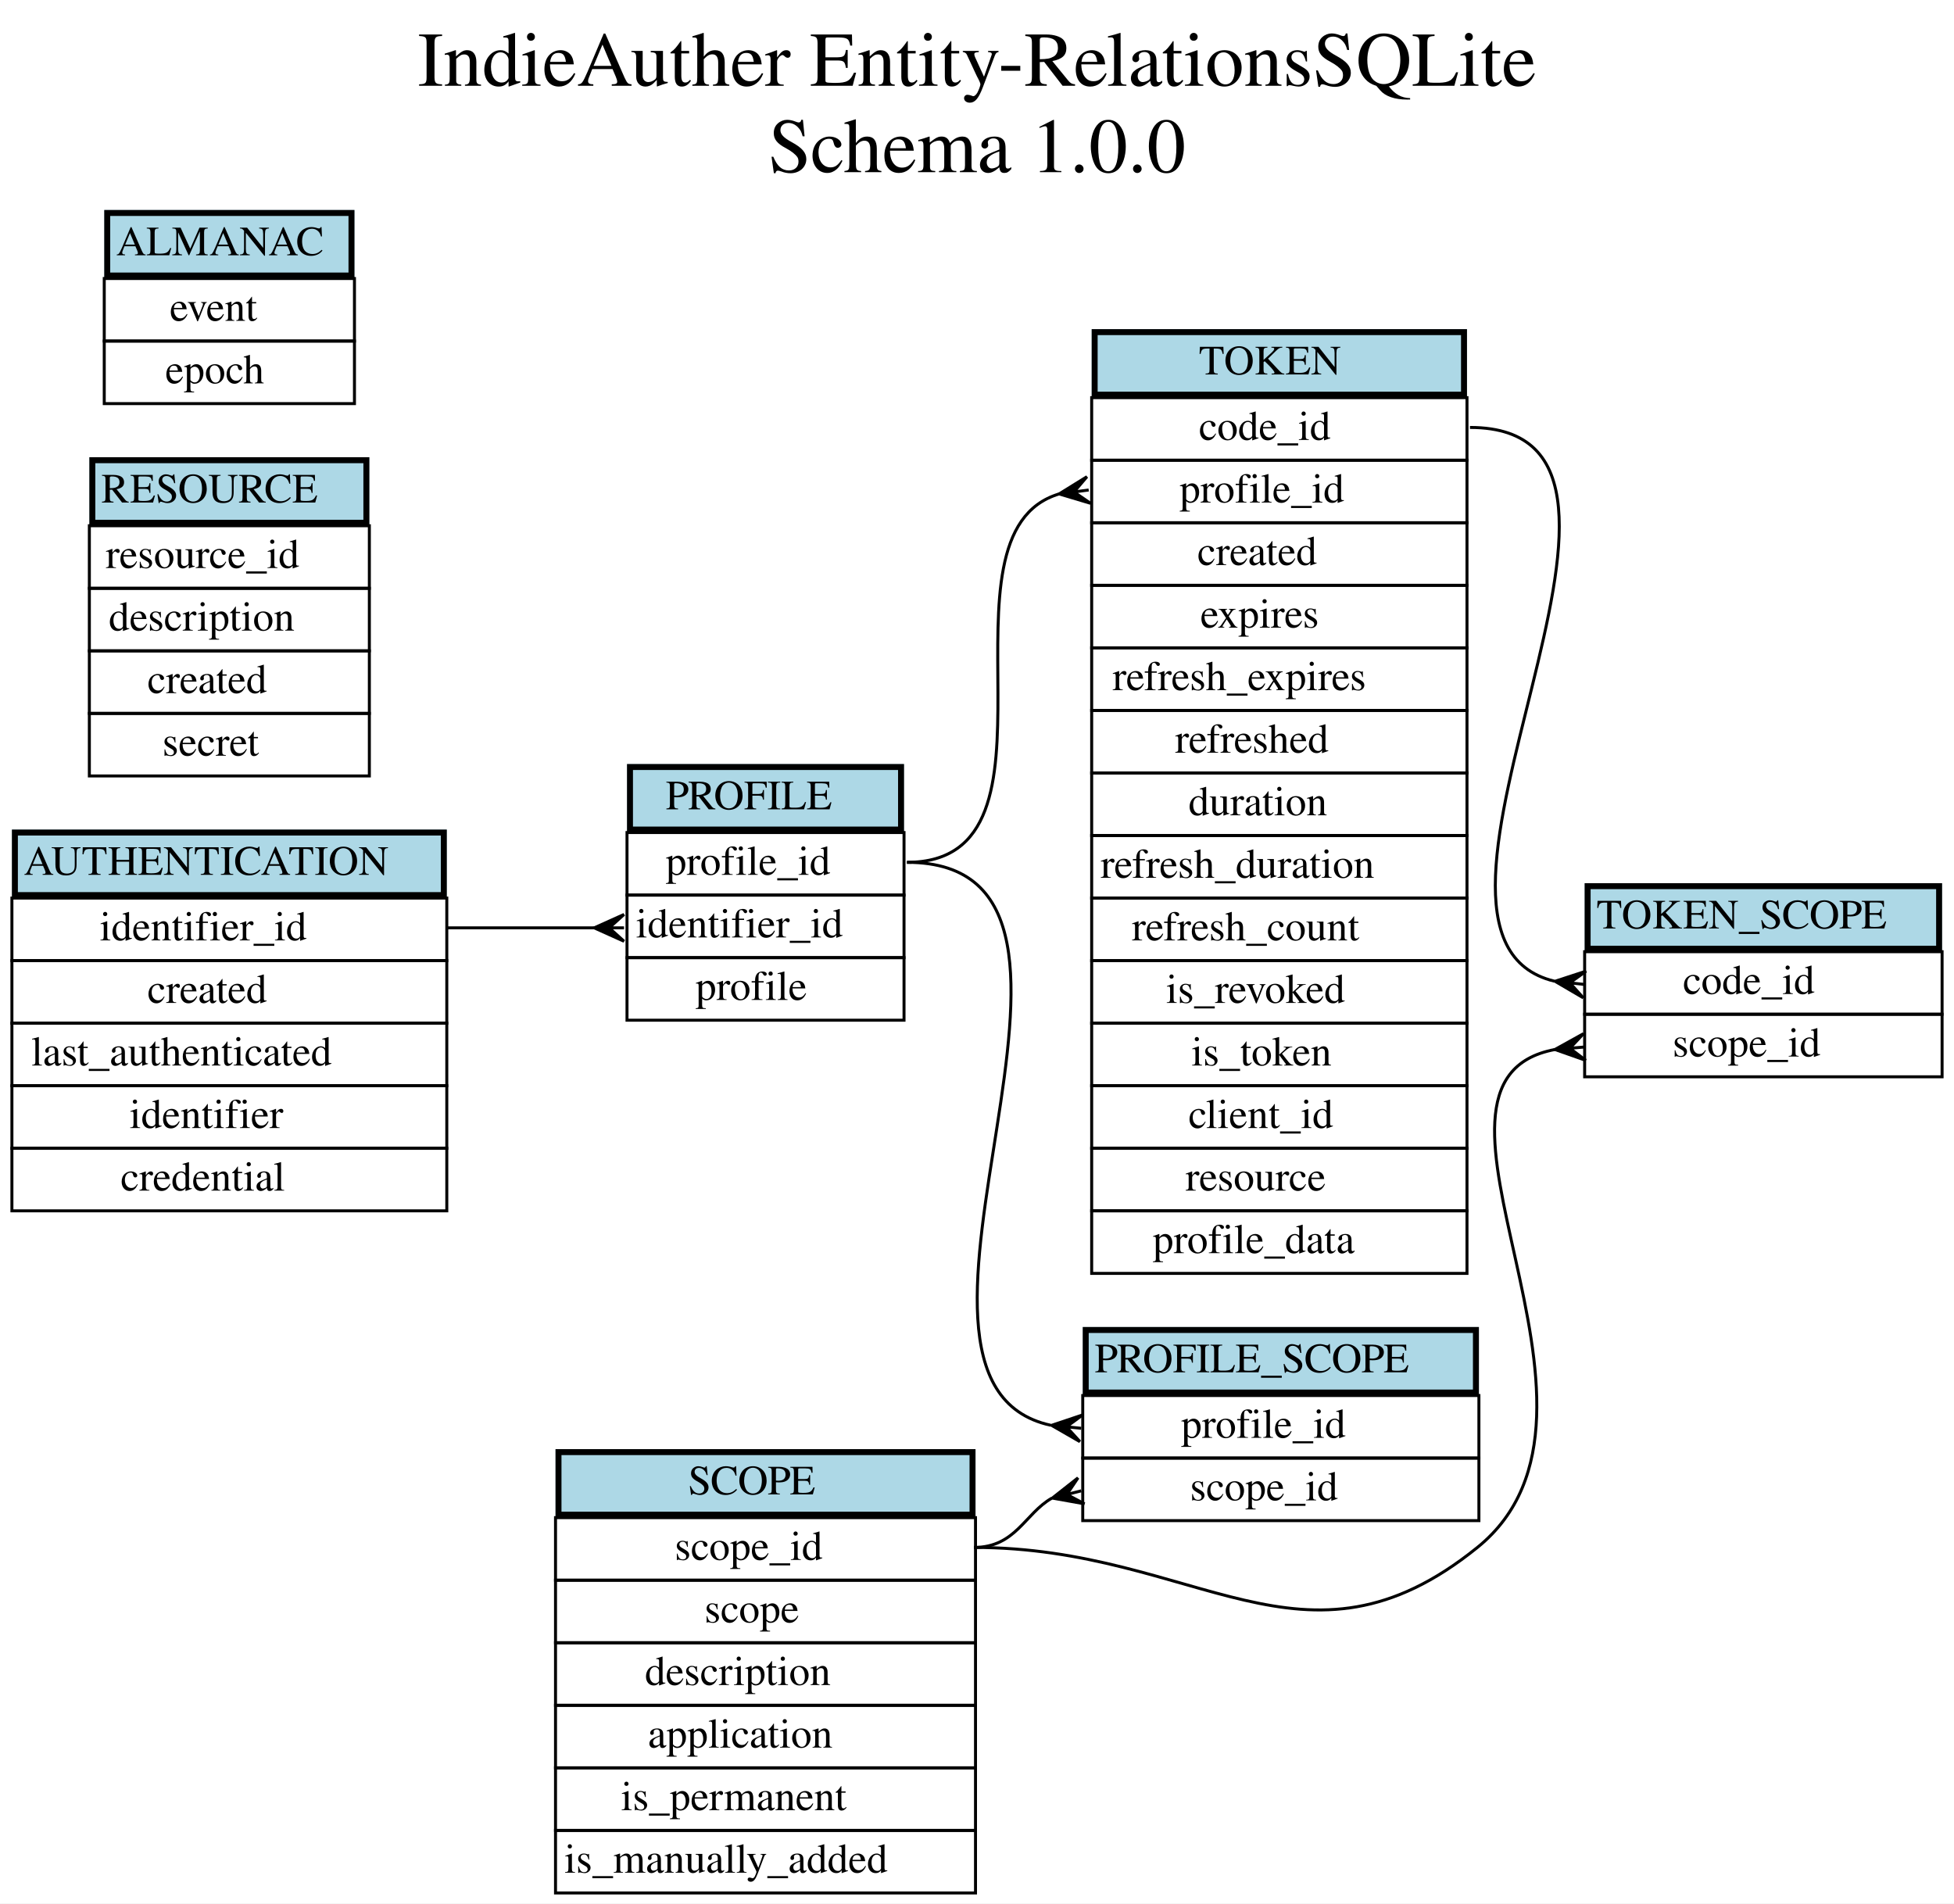
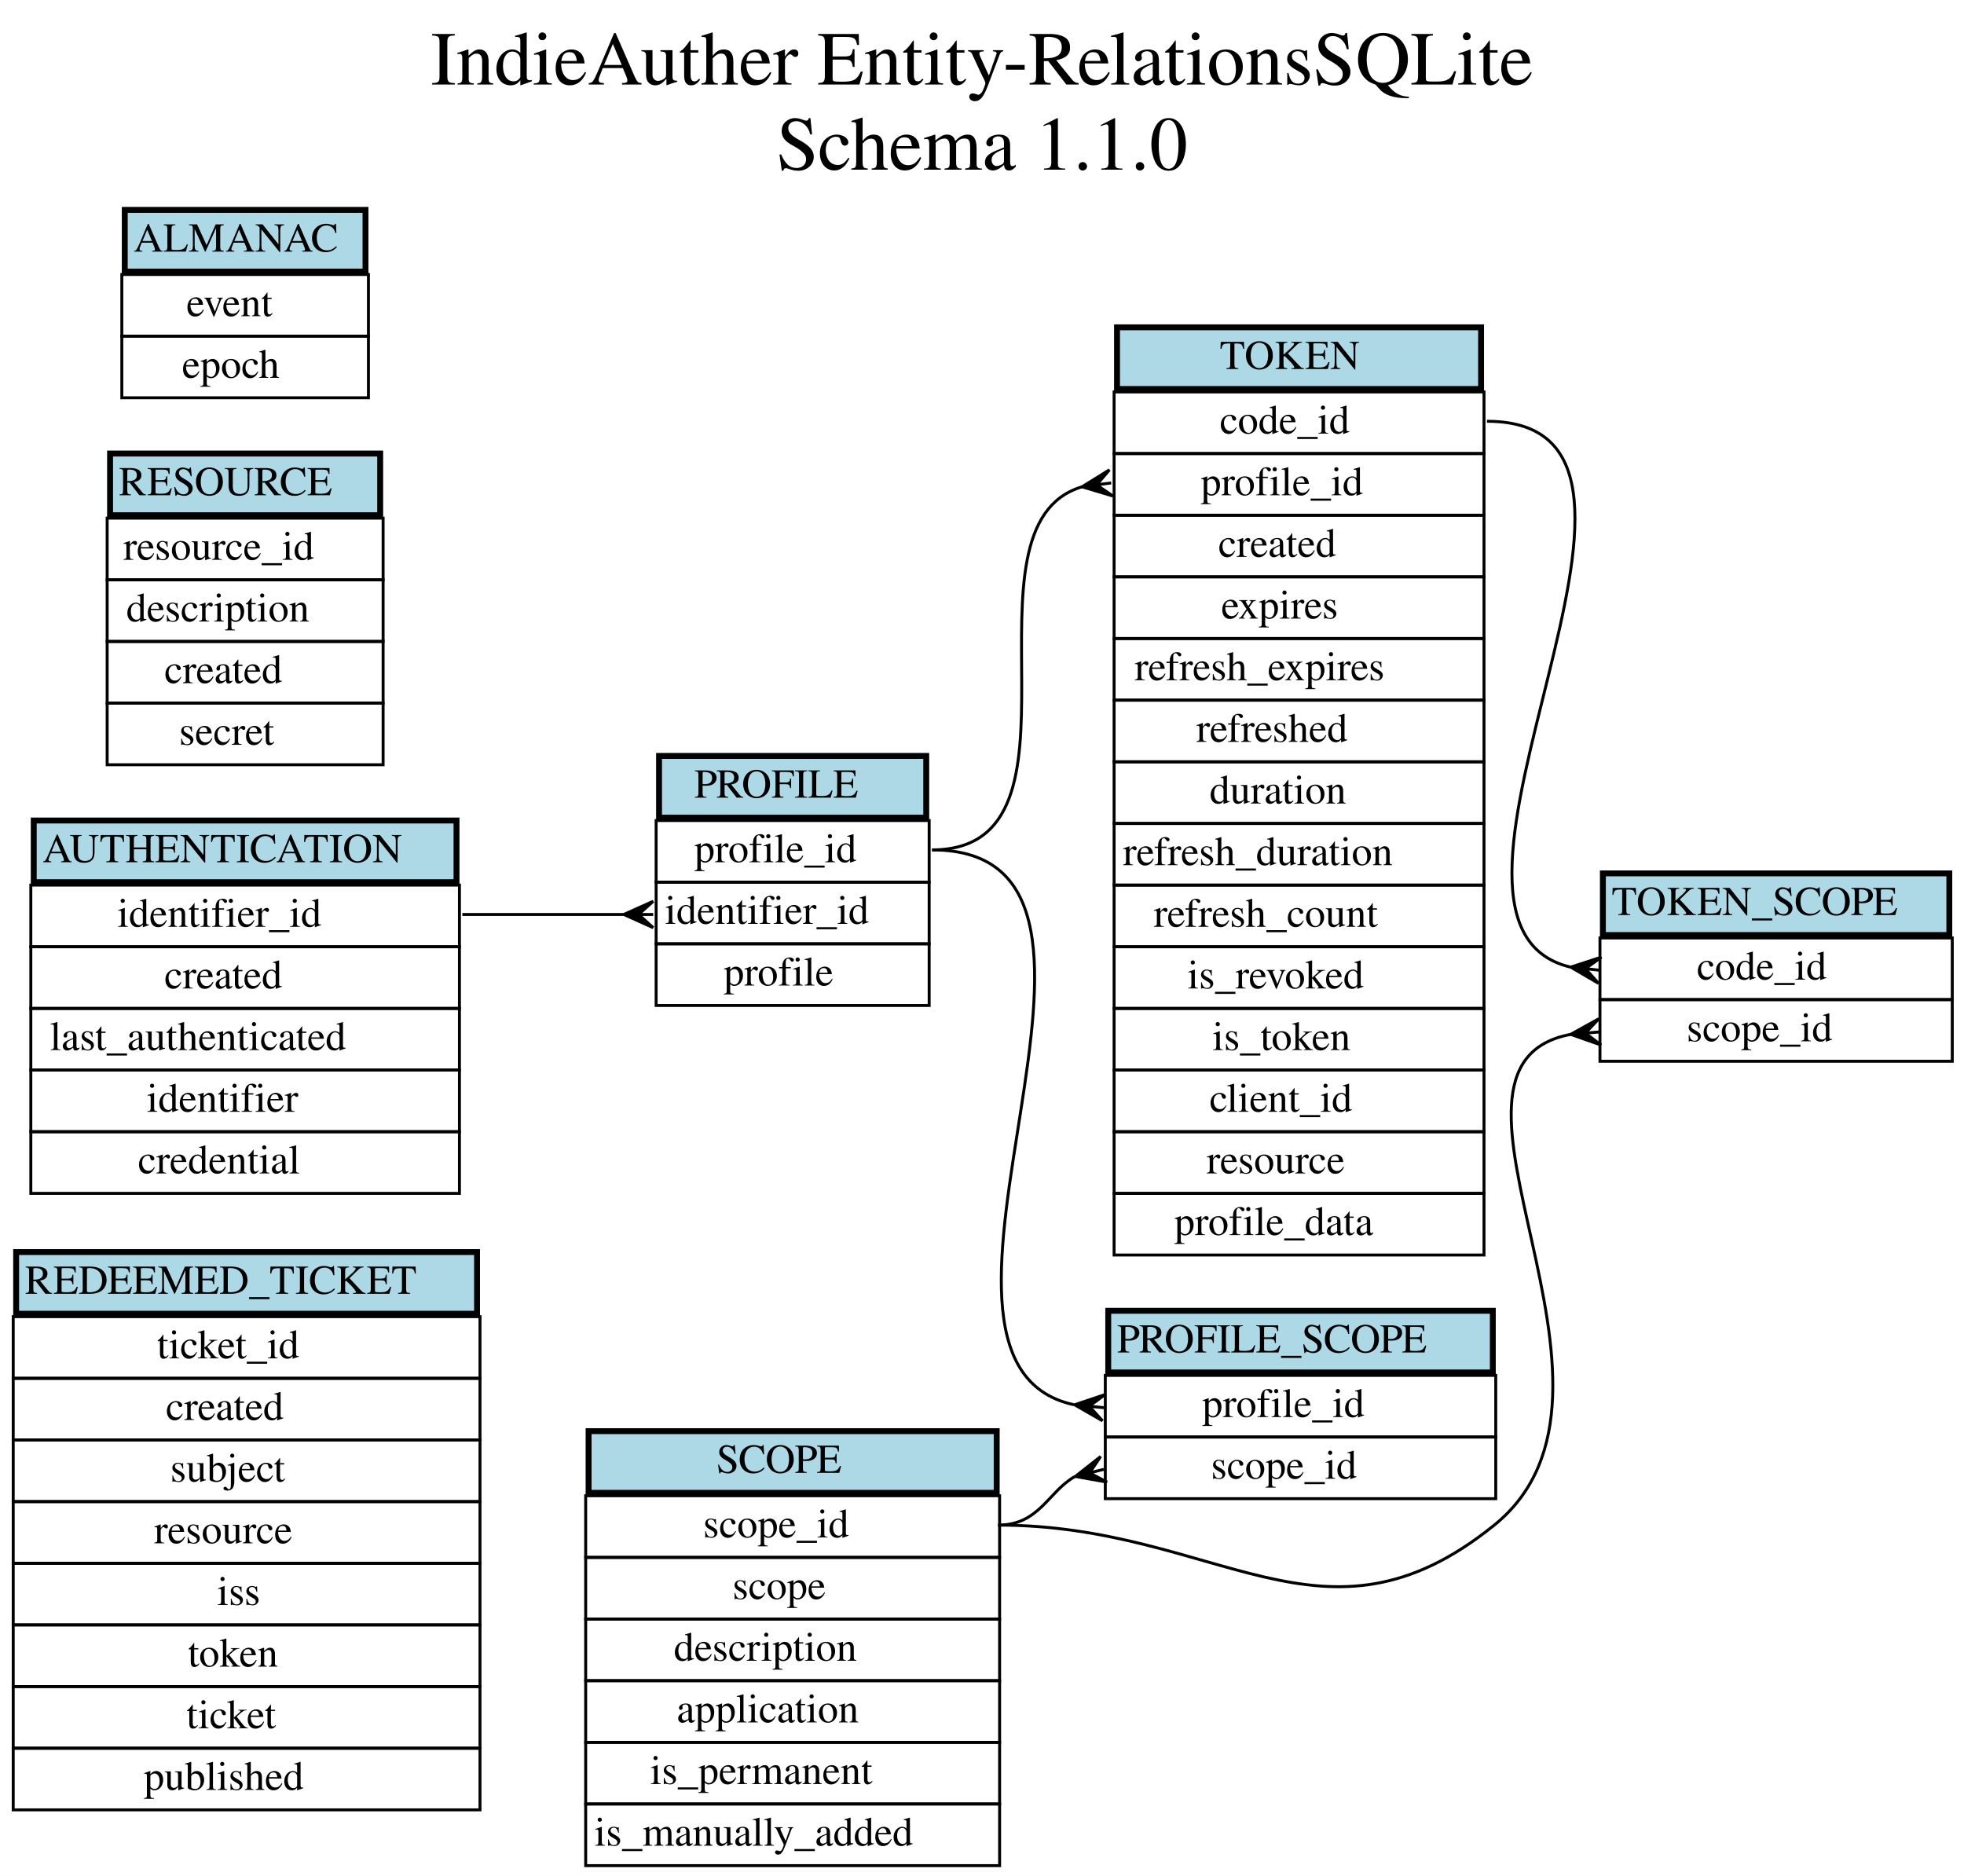
- <svg xmlns="http://www.w3.org/2000/svg" width="656pt" height="639pt" viewBox="0.00 0.00 656.00 639.00">
+ <svg xmlns="http://www.w3.org/2000/svg" width="669pt" height="639pt" viewBox="0.00 0.00 669.00 639.00">
  <g id="graph0" class="graph" transform="scale(1 1) rotate(0) translate(4 635)">
-     <polygon fill="white" stroke="transparent" points="-4,4 -4,-635 652,-635 652,4 -4,4" />
-     <text text-anchor="middle" x="324" y="-606.2" font-family="Times,serif" font-size="26.00">IndieAuther Entity-RelationsSQLite</text>
-     <text text-anchor="middle" x="324" y="-577.2" font-family="Times,serif" font-size="26.00">Schema 1.0.0</text>
+     <polygon fill="white" stroke="transparent" points="-4,4 -4,-635 665,-635 665,4 -4,4" />
+     <text text-anchor="middle" x="330.5" y="-606.2" font-family="Times,serif" font-size="26.00">IndieAuther Entity-RelationsSQLite</text>
+     <text text-anchor="middle" x="330.5" y="-577.2" font-family="Times,serif" font-size="26.00">Schema 1.1.0</text>
    <g id="node1" class="node">
-       <polygon fill="lightblue" stroke="transparent" points="362.5,-501.5 362.5,-524.5 488.5,-524.5 488.5,-501.5 362.5,-501.5" />
-       <polygon fill="none" stroke="black" stroke-width="2" points="363.5,-502.5 363.5,-523.5 487.5,-523.5 487.5,-502.5 363.5,-502.5" />
-       <text text-anchor="start" x="398.5" y="-509.3" font-family="Times,serif" font-size="14.00">TOKEN</text>
-       <polygon fill="none" stroke="black" points="362.5,-480.5 362.5,-501.5 488.5,-501.5 488.5,-480.5 362.5,-480.5" />
-       <text text-anchor="start" x="398.5" y="-487.3" font-family="Times,serif" font-size="14.00">code_id</text>
-       <polygon fill="none" stroke="black" points="362.5,-459.5 362.5,-480.5 488.5,-480.5 488.5,-459.5 362.5,-459.5" />
-       <text text-anchor="start" x="392" y="-466.3" font-family="Times,serif" font-size="14.00">profile_id</text>
-       <polygon fill="none" stroke="black" points="362.5,-438.5 362.5,-459.5 488.5,-459.5 488.5,-438.5 362.5,-438.5" />
-       <text text-anchor="start" x="398" y="-445.3" font-family="Times,serif" font-size="14.00">created</text>
-       <polygon fill="none" stroke="black" points="362.5,-417.5 362.5,-438.5 488.5,-438.5 488.5,-417.5 362.5,-417.5" />
-       <text text-anchor="start" x="399" y="-424.3" font-family="Times,serif" font-size="14.00">expires</text>
-       <polygon fill="none" stroke="black" points="362.5,-396.5 362.5,-417.5 488.5,-417.5 488.5,-396.5 362.5,-396.5" />
-       <text text-anchor="start" x="369.5" y="-403.3" font-family="Times,serif" font-size="14.00">refresh_expires</text>
-       <polygon fill="none" stroke="black" points="362.5,-375.5 362.5,-396.5 488.5,-396.5 488.5,-375.5 362.5,-375.5" />
-       <text text-anchor="start" x="390.5" y="-382.3" font-family="Times,serif" font-size="14.00">refreshed</text>
-       <polygon fill="none" stroke="black" points="362.5,-354.5 362.5,-375.5 488.5,-375.5 488.5,-354.5 362.5,-354.5" />
-       <text text-anchor="start" x="395" y="-361.3" font-family="Times,serif" font-size="14.00">duration</text>
-       <polygon fill="none" stroke="black" points="362.5,-333.5 362.5,-354.5 488.5,-354.5 488.5,-333.5 362.5,-333.5" />
-       <text text-anchor="start" x="365.5" y="-340.3" font-family="Times,serif" font-size="14.00">refresh_duration</text>
-       <polygon fill="none" stroke="black" points="362.5,-312.5 362.5,-333.5 488.5,-333.5 488.5,-312.5 362.5,-312.5" />
-       <text text-anchor="start" x="376" y="-319.3" font-family="Times,serif" font-size="14.00">refresh_count</text>
-       <polygon fill="none" stroke="black" points="362.5,-291.5 362.5,-312.5 488.5,-312.5 488.5,-291.5 362.5,-291.5" />
-       <text text-anchor="start" x="387.5" y="-298.3" font-family="Times,serif" font-size="14.00">is_revoked</text>
-       <polygon fill="none" stroke="black" points="362.5,-270.5 362.5,-291.5 488.5,-291.5 488.5,-270.5 362.5,-270.5" />
-       <text text-anchor="start" x="396" y="-277.3" font-family="Times,serif" font-size="14.00">is_token</text>
-       <polygon fill="none" stroke="black" points="362.5,-249.5 362.5,-270.5 488.5,-270.5 488.5,-249.5 362.5,-249.5" />
-       <text text-anchor="start" x="395" y="-256.3" font-family="Times,serif" font-size="14.00">client_id</text>
-       <polygon fill="none" stroke="black" points="362.5,-228.5 362.5,-249.5 488.5,-249.5 488.5,-228.5 362.5,-228.5" />
-       <text text-anchor="start" x="394" y="-235.3" font-family="Times,serif" font-size="14.00">resource</text>
-       <polygon fill="none" stroke="black" points="362.5,-207.5 362.5,-228.5 488.5,-228.5 488.5,-207.5 362.5,-207.5" />
-       <text text-anchor="start" x="383" y="-214.3" font-family="Times,serif" font-size="14.00">profile_data</text>
+       <polygon fill="lightblue" stroke="transparent" points="0.5,-186.5 0.5,-209.5 159.5,-209.5 159.5,-186.5 0.5,-186.5" />
+       <polygon fill="none" stroke="black" stroke-width="2" points="1.5,-187.5 1.5,-208.5 158.5,-208.5 158.5,-187.5 1.5,-187.5" />
+       <text text-anchor="start" x="4.5" y="-194.3" font-family="Times,serif" font-size="14.00">REDEEMED_TICKET</text>
+       <polygon fill="none" stroke="black" points="0.5,-165.5 0.5,-186.5 159.5,-186.5 159.5,-165.5 0.5,-165.5" />
+       <text text-anchor="start" x="49.5" y="-172.3" font-family="Times,serif" font-size="14.00">ticket_id</text>
+       <polygon fill="none" stroke="black" points="0.5,-144.5 0.5,-165.5 159.5,-165.5 159.5,-144.5 0.5,-144.5" />
+       <text text-anchor="start" x="52.5" y="-151.3" font-family="Times,serif" font-size="14.00">created</text>
+       <polygon fill="none" stroke="black" points="0.5,-123.5 0.5,-144.5 159.5,-144.5 159.5,-123.5 0.5,-123.5" />
+       <text text-anchor="start" x="54" y="-130.3" font-family="Times,serif" font-size="14.00">subject</text>
+       <polygon fill="none" stroke="black" points="0.5,-102.5 0.5,-123.5 159.5,-123.5 159.5,-102.5 0.5,-102.5" />
+       <text text-anchor="start" x="48.5" y="-109.3" font-family="Times,serif" font-size="14.00">resource</text>
+       <polygon fill="none" stroke="black" points="0.5,-81.5 0.5,-102.5 159.5,-102.5 159.5,-81.5 0.5,-81.5" />
+       <text text-anchor="start" x="70" y="-88.3" font-family="Times,serif" font-size="14.00">iss</text>
+       <polygon fill="none" stroke="black" points="0.5,-60.5 0.5,-81.5 159.5,-81.5 159.5,-60.5 0.5,-60.5" />
+       <text text-anchor="start" x="60" y="-67.3" font-family="Times,serif" font-size="14.00">token</text>
+       <polygon fill="none" stroke="black" points="0.5,-39.5 0.5,-60.5 159.5,-60.5 159.5,-39.5 0.5,-39.5" />
+       <text text-anchor="start" x="59.5" y="-46.3" font-family="Times,serif" font-size="14.00">ticket</text>
+       <polygon fill="none" stroke="black" points="0.5,-18.5 0.5,-39.5 159.5,-39.5 159.5,-18.5 0.5,-18.5" />
+       <text text-anchor="start" x="45" y="-25.3" font-family="Times,serif" font-size="14.00">published</text>
+     </g>
+     <g id="node2" class="node">
+       <polygon fill="lightblue" stroke="transparent" points="375.5,-501.5 375.5,-524.5 501.5,-524.5 501.5,-501.5 375.5,-501.5" />
+       <polygon fill="none" stroke="black" stroke-width="2" points="376.5,-502.5 376.5,-523.5 500.5,-523.5 500.5,-502.5 376.5,-502.5" />
+       <text text-anchor="start" x="411.5" y="-509.3" font-family="Times,serif" font-size="14.00">TOKEN</text>
+       <polygon fill="none" stroke="black" points="375.5,-480.5 375.5,-501.5 501.5,-501.5 501.5,-480.5 375.5,-480.5" />
+       <text text-anchor="start" x="411.5" y="-487.3" font-family="Times,serif" font-size="14.00">code_id</text>
+       <polygon fill="none" stroke="black" points="375.5,-459.5 375.5,-480.5 501.5,-480.5 501.5,-459.5 375.5,-459.5" />
+       <text text-anchor="start" x="405" y="-466.3" font-family="Times,serif" font-size="14.00">profile_id</text>
+       <polygon fill="none" stroke="black" points="375.5,-438.5 375.5,-459.5 501.5,-459.5 501.5,-438.5 375.5,-438.5" />
+       <text text-anchor="start" x="411" y="-445.3" font-family="Times,serif" font-size="14.00">created</text>
+       <polygon fill="none" stroke="black" points="375.5,-417.5 375.5,-438.5 501.5,-438.5 501.5,-417.5 375.5,-417.5" />
+       <text text-anchor="start" x="412" y="-424.3" font-family="Times,serif" font-size="14.00">expires</text>
+       <polygon fill="none" stroke="black" points="375.5,-396.5 375.5,-417.5 501.5,-417.5 501.5,-396.5 375.5,-396.5" />
+       <text text-anchor="start" x="382.5" y="-403.3" font-family="Times,serif" font-size="14.00">refresh_expires</text>
+       <polygon fill="none" stroke="black" points="375.5,-375.5 375.5,-396.5 501.5,-396.5 501.5,-375.5 375.5,-375.5" />
+       <text text-anchor="start" x="403.5" y="-382.3" font-family="Times,serif" font-size="14.00">refreshed</text>
+       <polygon fill="none" stroke="black" points="375.5,-354.5 375.5,-375.5 501.5,-375.5 501.5,-354.5 375.5,-354.5" />
+       <text text-anchor="start" x="408" y="-361.3" font-family="Times,serif" font-size="14.00">duration</text>
+       <polygon fill="none" stroke="black" points="375.5,-333.5 375.5,-354.5 501.5,-354.5 501.5,-333.5 375.5,-333.5" />
+       <text text-anchor="start" x="378.5" y="-340.3" font-family="Times,serif" font-size="14.00">refresh_duration</text>
+       <polygon fill="none" stroke="black" points="375.5,-312.5 375.5,-333.5 501.5,-333.5 501.5,-312.5 375.5,-312.5" />
+       <text text-anchor="start" x="389" y="-319.3" font-family="Times,serif" font-size="14.00">refresh_count</text>
+       <polygon fill="none" stroke="black" points="375.5,-291.5 375.5,-312.5 501.5,-312.5 501.5,-291.5 375.5,-291.5" />
+       <text text-anchor="start" x="400.5" y="-298.3" font-family="Times,serif" font-size="14.00">is_revoked</text>
+       <polygon fill="none" stroke="black" points="375.5,-270.5 375.5,-291.5 501.5,-291.5 501.5,-270.5 375.5,-270.5" />
+       <text text-anchor="start" x="409" y="-277.3" font-family="Times,serif" font-size="14.00">is_token</text>
+       <polygon fill="none" stroke="black" points="375.5,-249.5 375.5,-270.5 501.5,-270.5 501.5,-249.5 375.5,-249.5" />
+       <text text-anchor="start" x="408" y="-256.3" font-family="Times,serif" font-size="14.00">client_id</text>
+       <polygon fill="none" stroke="black" points="375.5,-228.5 375.5,-249.5 501.5,-249.5 501.5,-228.5 375.5,-228.5" />
+       <text text-anchor="start" x="407" y="-235.3" font-family="Times,serif" font-size="14.00">resource</text>
+       <polygon fill="none" stroke="black" points="375.5,-207.5 375.5,-228.5 501.5,-228.5 501.5,-207.5 375.5,-207.5" />
+       <text text-anchor="start" x="396" y="-214.3" font-family="Times,serif" font-size="14.00">profile_data</text>
+     </g>
+     <g id="node5" class="node">
+       <polygon fill="lightblue" stroke="transparent" points="541,-315.5 541,-338.5 661,-338.5 661,-315.5 541,-315.5" />
+       <polygon fill="none" stroke="black" stroke-width="2" points="542,-316.5 542,-337.5 660,-337.5 660,-316.5 542,-316.5" />
+       <text text-anchor="start" x="545" y="-323.3" font-family="Times,serif" font-size="14.00">TOKEN_SCOPE</text>
+       <polygon fill="none" stroke="black" points="541,-294.5 541,-315.5 661,-315.5 661,-294.5 541,-294.5" />
+       <text text-anchor="start" x="574" y="-301.3" font-family="Times,serif" font-size="14.00">code_id</text>
+       <polygon fill="none" stroke="black" points="541,-273.5 541,-294.5 661,-294.5 661,-273.5 541,-273.5" />
+       <text text-anchor="start" x="570.5" y="-280.3" font-family="Times,serif" font-size="14.00">scope_id</text>
+     </g>
+     <g id="edge2" class="edge">
+       <path fill="none" stroke="black" d="M502.5,-491.5C583.54,-491.5 467.5,-320.92 530.83,-305.6" />
+       <polygon fill="black" stroke="black" points="531.06,-305.57 541.48,-308.97 536.03,-305.04 541,-304.5 541,-304.5 541,-304.5 536.03,-305.04 540.52,-300.03 531.06,-305.57 531.06,-305.57" />
+     </g>
+     <g id="node3" class="node">
+       <polygon fill="lightblue" stroke="transparent" points="219.5,-355.5 219.5,-378.5 312.5,-378.5 312.5,-355.5 219.5,-355.5" />
+       <polygon fill="none" stroke="black" stroke-width="2" points="220.5,-356.5 220.5,-377.5 311.5,-377.5 311.5,-356.5 220.5,-356.5" />
+       <text text-anchor="start" x="232.5" y="-363.3" font-family="Times,serif" font-size="14.00">PROFILE</text>
+       <polygon fill="none" stroke="black" points="219.5,-334.5 219.5,-355.5 312.5,-355.5 312.5,-334.5 219.5,-334.5" />
+       <text text-anchor="start" x="232.5" y="-341.3" font-family="Times,serif" font-size="14.00">profile_id</text>
+       <polygon fill="none" stroke="black" points="219.5,-313.5 219.5,-334.5 312.5,-334.5 312.5,-313.5 219.5,-313.5" />
+       <text text-anchor="start" x="222.5" y="-320.3" font-family="Times,serif" font-size="14.00">identifier_id</text>
+       <polygon fill="none" stroke="black" points="219.5,-292.5 219.5,-313.5 312.5,-313.5 312.5,-292.5 219.5,-292.5" />
+       <text text-anchor="start" x="242.5" y="-299.3" font-family="Times,serif" font-size="14.00">profile</text>
+     </g>
+     <g id="edge1" class="edge">
+       <path fill="none" stroke="black" d="M313.5,-345.5C371.57,-345.5 319.81,-455.82 364.58,-469.18" />
+       <polygon fill="black" stroke="black" points="364.59,-469.18 373.91,-474.96 369.54,-469.84 374.5,-470.5 374.5,-470.5 374.5,-470.5 369.54,-469.84 375.09,-466.04 364.59,-469.18 364.59,-469.18" />
+     </g>
+     <g id="node7" class="node">
+       <polygon fill="lightblue" stroke="transparent" points="372.5,-166.5 372.5,-189.5 505.5,-189.5 505.5,-166.5 372.5,-166.5" />
+       <polygon fill="none" stroke="black" stroke-width="2" points="373.5,-167.5 373.5,-188.5 504.5,-188.5 504.5,-167.5 373.5,-167.5" />
+       <text text-anchor="start" x="376.5" y="-174.3" font-family="Times,serif" font-size="14.00">PROFILE_SCOPE</text>
+       <polygon fill="none" stroke="black" points="372.5,-145.5 372.5,-166.5 505.5,-166.5 505.5,-145.5 372.5,-145.5" />
+       <text text-anchor="start" x="405.5" y="-152.3" font-family="Times,serif" font-size="14.00">profile_id</text>
+       <polygon fill="none" stroke="black" points="372.5,-124.5 372.5,-145.5 505.5,-145.5 505.5,-124.5 372.5,-124.5" />
+       <text text-anchor="start" x="408.5" y="-131.3" font-family="Times,serif" font-size="14.00">scope_id</text>
+     </g>
+     <g id="edge5" class="edge">
+       <path fill="none" stroke="black" d="M313.5,-345.5C398.06,-345.5 293.42,-171.48 361.72,-156.52" />
+       <polygon fill="black" stroke="black" points="362.05,-156.49 372.45,-159.98 367.02,-155.99 372,-155.5 372,-155.5 372,-155.5 367.02,-155.99 371.55,-151.02 362.05,-156.49 362.05,-156.49" />
    </g>
    <g id="node4" class="node">
-       <polygon fill="lightblue" stroke="transparent" points="528,-315.5 528,-338.5 648,-338.5 648,-315.5 528,-315.5" />
-       <polygon fill="none" stroke="black" stroke-width="2" points="529,-316.5 529,-337.5 647,-337.5 647,-316.5 529,-316.5" />
-       <text text-anchor="start" x="532" y="-323.3" font-family="Times,serif" font-size="14.00">TOKEN_SCOPE</text>
-       <polygon fill="none" stroke="black" points="528,-294.5 528,-315.5 648,-315.5 648,-294.5 528,-294.5" />
-       <text text-anchor="start" x="561" y="-301.3" font-family="Times,serif" font-size="14.00">code_id</text>
-       <polygon fill="none" stroke="black" points="528,-273.5 528,-294.5 648,-294.5 648,-273.5 528,-273.5" />
-       <text text-anchor="start" x="557.5" y="-280.3" font-family="Times,serif" font-size="14.00">scope_id</text>
+       <polygon fill="lightblue" stroke="transparent" points="195.5,-125.5 195.5,-148.5 336.5,-148.5 336.5,-125.5 195.5,-125.5" />
+       <polygon fill="none" stroke="black" stroke-width="2" points="196.5,-126.5 196.5,-147.5 335.5,-147.5 335.5,-126.5 196.5,-126.5" />
+       <text text-anchor="start" x="240" y="-133.3" font-family="Times,serif" font-size="14.00">SCOPE</text>
+       <polygon fill="none" stroke="black" points="195.5,-104.5 195.5,-125.5 336.5,-125.5 336.5,-104.5 195.5,-104.5" />
+       <text text-anchor="start" x="235.5" y="-111.3" font-family="Times,serif" font-size="14.00">scope_id</text>
+       <polygon fill="none" stroke="black" points="195.5,-83.5 195.5,-104.5 336.5,-104.5 336.5,-83.5 195.5,-83.5" />
+       <text text-anchor="start" x="245.5" y="-90.3" font-family="Times,serif" font-size="14.00">scope</text>
+       <polygon fill="none" stroke="black" points="195.5,-62.5 195.5,-83.5 336.5,-83.5 336.5,-62.5 195.5,-62.5" />
+       <text text-anchor="start" x="225.5" y="-69.3" font-family="Times,serif" font-size="14.00">description</text>
+       <polygon fill="none" stroke="black" points="195.5,-41.5 195.5,-62.5 336.5,-62.5 336.5,-41.5 195.5,-41.5" />
+       <text text-anchor="start" x="226.5" y="-48.3" font-family="Times,serif" font-size="14.00">application</text>
+       <polygon fill="none" stroke="black" points="195.5,-20.5 195.5,-41.5 336.5,-41.5 336.5,-20.5 195.5,-20.5" />
+       <text text-anchor="start" x="217.5" y="-27.3" font-family="Times,serif" font-size="14.00">is_permanent</text>
+       <polygon fill="none" stroke="black" points="195.5,0.5 195.5,-20.5 336.5,-20.5 336.5,0.5 195.5,0.5" />
+       <text text-anchor="start" x="198.5" y="-6.3" font-family="Times,serif" font-size="14.00">is_manually_added</text>
    </g>
-     <g id="edge2" class="edge">
-       <path fill="none" stroke="black" d="M489.5,-491.5C570.54,-491.5 454.5,-320.92 517.83,-305.6" />
-       <polygon fill="black" stroke="black" points="518.06,-305.57 528.48,-308.97 523.03,-305.04 528,-304.5 528,-304.5 528,-304.5 523.03,-305.04 527.52,-300.03 518.06,-305.57 518.06,-305.57" />
+     <g id="edge3" class="edge">
+       <path fill="none" stroke="black" d="M336,-115.5C411.11,-115.5 446.59,-68.28 505,-115.5 561.48,-161.16 474,-271.95 531.03,-282.66" />
+       <polygon fill="black" stroke="black" points="531.03,-282.66 540.62,-287.98 536.02,-283.08 541,-283.5 541,-283.5 541,-283.5 536.02,-283.08 541.38,-279.02 531.03,-282.66 531.03,-282.66" />
    </g>
-     <g id="node2" class="node">
-       <polygon fill="lightblue" stroke="transparent" points="206.5,-355.5 206.5,-378.5 299.5,-378.5 299.5,-355.5 206.5,-355.5" />
-       <polygon fill="none" stroke="black" stroke-width="2" points="207.5,-356.5 207.5,-377.5 298.5,-377.5 298.5,-356.5 207.5,-356.5" />
-       <text text-anchor="start" x="219.5" y="-363.3" font-family="Times,serif" font-size="14.00">PROFILE</text>
-       <polygon fill="none" stroke="black" points="206.5,-334.5 206.5,-355.5 299.5,-355.5 299.5,-334.5 206.5,-334.5" />
-       <text text-anchor="start" x="219.5" y="-341.3" font-family="Times,serif" font-size="14.00">profile_id</text>
-       <polygon fill="none" stroke="black" points="206.5,-313.5 206.5,-334.5 299.5,-334.5 299.5,-313.5 206.5,-313.5" />
-       <text text-anchor="start" x="209.5" y="-320.3" font-family="Times,serif" font-size="14.00">identifier_id</text>
-       <polygon fill="none" stroke="black" points="206.5,-292.5 206.5,-313.5 299.5,-313.5 299.5,-292.5 206.5,-292.5" />
-       <text text-anchor="start" x="229.5" y="-299.3" font-family="Times,serif" font-size="14.00">profile</text>
-     </g>
-     <g id="edge1" class="edge">
-       <path fill="none" stroke="black" d="M300.5,-345.5C358.57,-345.5 306.81,-455.82 351.58,-469.18" />
-       <polygon fill="black" stroke="black" points="351.59,-469.18 360.91,-474.96 356.54,-469.84 361.5,-470.5 361.5,-470.5 361.5,-470.5 356.54,-469.84 362.09,-466.04 351.59,-469.18 351.59,-469.18" />
+     <g id="edge6" class="edge">
+       <path fill="none" stroke="black" d="M336,-115.5C349.99,-115.5 353.05,-126.87 362.09,-132.02" />
+       <polygon fill="black" stroke="black" points="362.3,-132.07 370.91,-138.86 367.15,-133.28 372,-134.5 372,-134.5 372,-134.5 367.15,-133.28 373.09,-130.14 362.3,-132.07 362.3,-132.07" />
    </g>
    <g id="node6" class="node">
-       <polygon fill="lightblue" stroke="transparent" points="359.5,-166.5 359.5,-189.5 492.5,-189.5 492.5,-166.5 359.5,-166.5" />
-       <polygon fill="none" stroke="black" stroke-width="2" points="360.5,-167.5 360.5,-188.5 491.5,-188.5 491.5,-167.5 360.5,-167.5" />
-       <text text-anchor="start" x="363.5" y="-174.3" font-family="Times,serif" font-size="14.00">PROFILE_SCOPE</text>
-       <polygon fill="none" stroke="black" points="359.5,-145.5 359.5,-166.5 492.5,-166.5 492.5,-145.5 359.5,-145.5" />
-       <text text-anchor="start" x="392.5" y="-152.3" font-family="Times,serif" font-size="14.00">profile_id</text>
-       <polygon fill="none" stroke="black" points="359.5,-124.5 359.5,-145.5 492.5,-145.5 492.5,-124.5 359.5,-124.5" />
-       <text text-anchor="start" x="395.5" y="-131.3" font-family="Times,serif" font-size="14.00">scope_id</text>
-     </g>
-     <g id="edge5" class="edge">
-       <path fill="none" stroke="black" d="M300.5,-345.5C385.06,-345.5 280.42,-171.48 348.72,-156.52" />
-       <polygon fill="black" stroke="black" points="349.05,-156.49 359.45,-159.98 354.02,-155.99 359,-155.5 359,-155.5 359,-155.5 354.02,-155.99 358.55,-151.02 349.05,-156.49 349.05,-156.49" />
-     </g>
-     <g id="node3" class="node">
-       <polygon fill="lightblue" stroke="transparent" points="182.5,-125.5 182.5,-148.5 323.5,-148.5 323.5,-125.5 182.5,-125.5" />
-       <polygon fill="none" stroke="black" stroke-width="2" points="183.5,-126.5 183.5,-147.5 322.5,-147.5 322.5,-126.5 183.5,-126.5" />
-       <text text-anchor="start" x="227" y="-133.3" font-family="Times,serif" font-size="14.00">SCOPE</text>
-       <polygon fill="none" stroke="black" points="182.5,-104.5 182.5,-125.5 323.5,-125.5 323.5,-104.5 182.5,-104.5" />
-       <text text-anchor="start" x="222.5" y="-111.3" font-family="Times,serif" font-size="14.00">scope_id</text>
-       <polygon fill="none" stroke="black" points="182.5,-83.5 182.5,-104.5 323.5,-104.5 323.5,-83.5 182.5,-83.5" />
-       <text text-anchor="start" x="232.5" y="-90.3" font-family="Times,serif" font-size="14.00">scope</text>
-       <polygon fill="none" stroke="black" points="182.5,-62.5 182.5,-83.5 323.5,-83.5 323.5,-62.5 182.5,-62.5" />
-       <text text-anchor="start" x="212.5" y="-69.3" font-family="Times,serif" font-size="14.00">description</text>
-       <polygon fill="none" stroke="black" points="182.5,-41.5 182.5,-62.5 323.5,-62.5 323.5,-41.5 182.5,-41.5" />
-       <text text-anchor="start" x="213.5" y="-48.3" font-family="Times,serif" font-size="14.00">application</text>
-       <polygon fill="none" stroke="black" points="182.5,-20.5 182.5,-41.5 323.5,-41.5 323.5,-20.5 182.5,-20.5" />
-       <text text-anchor="start" x="204.5" y="-27.3" font-family="Times,serif" font-size="14.00">is_permanent</text>
-       <polygon fill="none" stroke="black" points="182.5,0.5 182.5,-20.5 323.5,-20.5 323.5,0.5 182.5,0.5" />
-       <text text-anchor="start" x="185.5" y="-6.3" font-family="Times,serif" font-size="14.00">is_manually_added</text>
-     </g>
-     <g id="edge3" class="edge">
-       <path fill="none" stroke="black" d="M323,-115.5C398.11,-115.5 433.59,-68.28 492,-115.5 548.48,-161.16 461,-271.95 518.03,-282.66" />
-       <polygon fill="black" stroke="black" points="518.03,-282.66 527.62,-287.98 523.02,-283.08 528,-283.5 528,-283.5 528,-283.5 523.02,-283.08 528.38,-279.02 518.03,-282.66 518.03,-282.66" />
-     </g>
-     <g id="edge6" class="edge">
-       <path fill="none" stroke="black" d="M323,-115.5C336.99,-115.5 340.05,-126.87 349.09,-132.02" />
-       <polygon fill="black" stroke="black" points="349.3,-132.07 357.91,-138.86 354.15,-133.28 359,-134.5 359,-134.5 359,-134.5 354.15,-133.28 360.09,-130.14 349.3,-132.07 349.3,-132.07" />
-     </g>
-     <g id="node5" class="node">
-       <polygon fill="lightblue" stroke="transparent" points="0,-333.5 0,-356.5 146,-356.5 146,-333.5 0,-333.5" />
-       <polygon fill="none" stroke="black" stroke-width="2" points="1,-334.5 1,-355.5 145,-355.5 145,-334.5 1,-334.5" />
-       <text text-anchor="start" x="4" y="-341.3" font-family="Times,serif" font-size="14.00">AUTHENTICATION</text>
-       <polygon fill="none" stroke="black" points="0,-312.5 0,-333.5 146,-333.5 146,-312.5 0,-312.5" />
-       <text text-anchor="start" x="29.5" y="-319.3" font-family="Times,serif" font-size="14.00">identifier_id</text>
-       <polygon fill="none" stroke="black" points="0,-291.5 0,-312.5 146,-312.5 146,-291.5 0,-291.5" />
-       <text text-anchor="start" x="45.5" y="-298.3" font-family="Times,serif" font-size="14.00">created</text>
-       <polygon fill="none" stroke="black" points="0,-270.5 0,-291.5 146,-291.5 146,-270.5 0,-270.5" />
-       <text text-anchor="start" x="6.5" y="-277.3" font-family="Times,serif" font-size="14.00">last_authenticated</text>
-       <polygon fill="none" stroke="black" points="0,-249.5 0,-270.5 146,-270.5 146,-249.5 0,-249.5" />
-       <text text-anchor="start" x="39.5" y="-256.3" font-family="Times,serif" font-size="14.00">identifier</text>
-       <polygon fill="none" stroke="black" points="0,-228.5 0,-249.5 146,-249.5 146,-228.5 0,-228.5" />
-       <text text-anchor="start" x="36.5" y="-235.3" font-family="Times,serif" font-size="14.00">credential</text>
+       <polygon fill="lightblue" stroke="transparent" points="6.5,-333.5 6.5,-356.5 152.5,-356.5 152.5,-333.5 6.5,-333.5" />
+       <polygon fill="none" stroke="black" stroke-width="2" points="7.5,-334.5 7.5,-355.5 151.5,-355.5 151.5,-334.5 7.5,-334.5" />
+       <text text-anchor="start" x="10.5" y="-341.3" font-family="Times,serif" font-size="14.00">AUTHENTICATION</text>
+       <polygon fill="none" stroke="black" points="6.5,-312.5 6.5,-333.5 152.5,-333.5 152.5,-312.5 6.5,-312.5" />
+       <text text-anchor="start" x="36" y="-319.3" font-family="Times,serif" font-size="14.00">identifier_id</text>
+       <polygon fill="none" stroke="black" points="6.5,-291.5 6.5,-312.5 152.5,-312.5 152.5,-291.5 6.5,-291.5" />
+       <text text-anchor="start" x="52" y="-298.3" font-family="Times,serif" font-size="14.00">created</text>
+       <polygon fill="none" stroke="black" points="6.5,-270.5 6.5,-291.5 152.5,-291.5 152.5,-270.5 6.5,-270.5" />
+       <text text-anchor="start" x="13" y="-277.3" font-family="Times,serif" font-size="14.00">last_authenticated</text>
+       <polygon fill="none" stroke="black" points="6.5,-249.5 6.5,-270.5 152.5,-270.5 152.5,-249.5 6.5,-249.5" />
+       <text text-anchor="start" x="46" y="-256.3" font-family="Times,serif" font-size="14.00">identifier</text>
+       <polygon fill="none" stroke="black" points="6.5,-228.5 6.5,-249.5 152.5,-249.5 152.5,-228.5 6.5,-228.5" />
+       <text text-anchor="start" x="43" y="-235.3" font-family="Times,serif" font-size="14.00">credential</text>
    </g>
    <g id="edge4" class="edge">
-       <path fill="none" stroke="black" d="M146,-323.5C168.73,-323.5 176.8,-323.5 195.41,-323.5" />
-       <polygon fill="black" stroke="black" points="195.5,-323.5 205.5,-328 200.5,-323.5 205.5,-323.5 205.5,-323.5 205.5,-323.5 200.5,-323.5 205.5,-319 195.5,-323.5 195.5,-323.5" />
-     </g>
-     <g id="node7" class="node">
-       <polygon fill="lightblue" stroke="transparent" points="26,-458.5 26,-481.5 120,-481.5 120,-458.5 26,-458.5" />
-       <polygon fill="none" stroke="black" stroke-width="2" points="27,-459.5 27,-480.5 119,-480.5 119,-459.5 27,-459.5" />
-       <text text-anchor="start" x="30" y="-466.3" font-family="Times,serif" font-size="14.00">RESOURCE</text>
-       <polygon fill="none" stroke="black" points="26,-437.5 26,-458.5 120,-458.5 120,-437.5 26,-437.5" />
-       <text text-anchor="start" x="31.5" y="-444.3" font-family="Times,serif" font-size="14.00">resource_id</text>
-       <polygon fill="none" stroke="black" points="26,-416.5 26,-437.5 120,-437.5 120,-416.5 26,-416.5" />
-       <text text-anchor="start" x="32.5" y="-423.3" font-family="Times,serif" font-size="14.00">description</text>
-       <polygon fill="none" stroke="black" points="26,-395.5 26,-416.5 120,-416.5 120,-395.5 26,-395.5" />
-       <text text-anchor="start" x="45.5" y="-402.3" font-family="Times,serif" font-size="14.00">created</text>
-       <polygon fill="none" stroke="black" points="26,-374.5 26,-395.5 120,-395.5 120,-374.5 26,-374.5" />
-       <text text-anchor="start" x="50.5" y="-381.3" font-family="Times,serif" font-size="14.00">secret</text>
+       <path fill="none" stroke="black" d="M153.5,-323.5C178.66,-323.5 187.39,-323.5 208.32,-323.5" />
+       <polygon fill="black" stroke="black" points="208.5,-323.5 218.5,-328 213.5,-323.5 218.5,-323.5 218.5,-323.5 218.5,-323.5 213.5,-323.5 218.5,-319 208.5,-323.5 208.5,-323.5" />
    </g>
    <g id="node8" class="node">
-       <polygon fill="lightblue" stroke="transparent" points="31,-541.5 31,-564.5 115,-564.5 115,-541.5 31,-541.5" />
-       <polygon fill="none" stroke="black" stroke-width="2" points="32,-542.5 32,-563.5 114,-563.5 114,-542.5 32,-542.5" />
-       <text text-anchor="start" x="35" y="-549.3" font-family="Times,serif" font-size="14.00">ALMANAC</text>
-       <polygon fill="none" stroke="black" points="31,-520.5 31,-541.5 115,-541.5 115,-520.5 31,-520.5" />
-       <text text-anchor="start" x="53" y="-527.3" font-family="Times,serif" font-size="14.00">event</text>
-       <polygon fill="none" stroke="black" points="31,-499.5 31,-520.5 115,-520.5 115,-499.5 31,-499.5" />
-       <text text-anchor="start" x="51.5" y="-506.3" font-family="Times,serif" font-size="14.00">epoch</text>
+       <polygon fill="lightblue" stroke="transparent" points="32.5,-458.5 32.5,-481.5 126.5,-481.5 126.5,-458.5 32.5,-458.5" />
+       <polygon fill="none" stroke="black" stroke-width="2" points="33.5,-459.5 33.5,-480.5 125.5,-480.5 125.5,-459.5 33.5,-459.5" />
+       <text text-anchor="start" x="36.5" y="-466.3" font-family="Times,serif" font-size="14.00">RESOURCE</text>
+       <polygon fill="none" stroke="black" points="32.5,-437.5 32.5,-458.5 126.5,-458.5 126.5,-437.5 32.5,-437.5" />
+       <text text-anchor="start" x="38" y="-444.3" font-family="Times,serif" font-size="14.00">resource_id</text>
+       <polygon fill="none" stroke="black" points="32.5,-416.5 32.5,-437.5 126.5,-437.5 126.5,-416.5 32.5,-416.5" />
+       <text text-anchor="start" x="39" y="-423.3" font-family="Times,serif" font-size="14.00">description</text>
+       <polygon fill="none" stroke="black" points="32.5,-395.5 32.5,-416.5 126.5,-416.5 126.5,-395.5 32.5,-395.5" />
+       <text text-anchor="start" x="52" y="-402.3" font-family="Times,serif" font-size="14.00">created</text>
+       <polygon fill="none" stroke="black" points="32.5,-374.5 32.5,-395.5 126.5,-395.5 126.5,-374.5 32.5,-374.5" />
+       <text text-anchor="start" x="57" y="-381.3" font-family="Times,serif" font-size="14.00">secret</text>
+     </g>
+     <g id="node9" class="node">
+       <polygon fill="lightblue" stroke="transparent" points="37.5,-541.5 37.5,-564.5 121.5,-564.5 121.5,-541.5 37.5,-541.5" />
+       <polygon fill="none" stroke="black" stroke-width="2" points="38.5,-542.5 38.5,-563.5 120.5,-563.5 120.5,-542.5 38.5,-542.5" />
+       <text text-anchor="start" x="41.5" y="-549.3" font-family="Times,serif" font-size="14.00">ALMANAC</text>
+       <polygon fill="none" stroke="black" points="37.5,-520.5 37.5,-541.5 121.5,-541.5 121.5,-520.5 37.5,-520.5" />
+       <text text-anchor="start" x="59.5" y="-527.3" font-family="Times,serif" font-size="14.00">event</text>
+       <polygon fill="none" stroke="black" points="37.5,-499.5 37.5,-520.5 121.5,-520.5 121.5,-499.5 37.5,-499.5" />
+       <text text-anchor="start" x="58" y="-506.3" font-family="Times,serif" font-size="14.00">epoch</text>
    </g>
  </g>
</svg>
